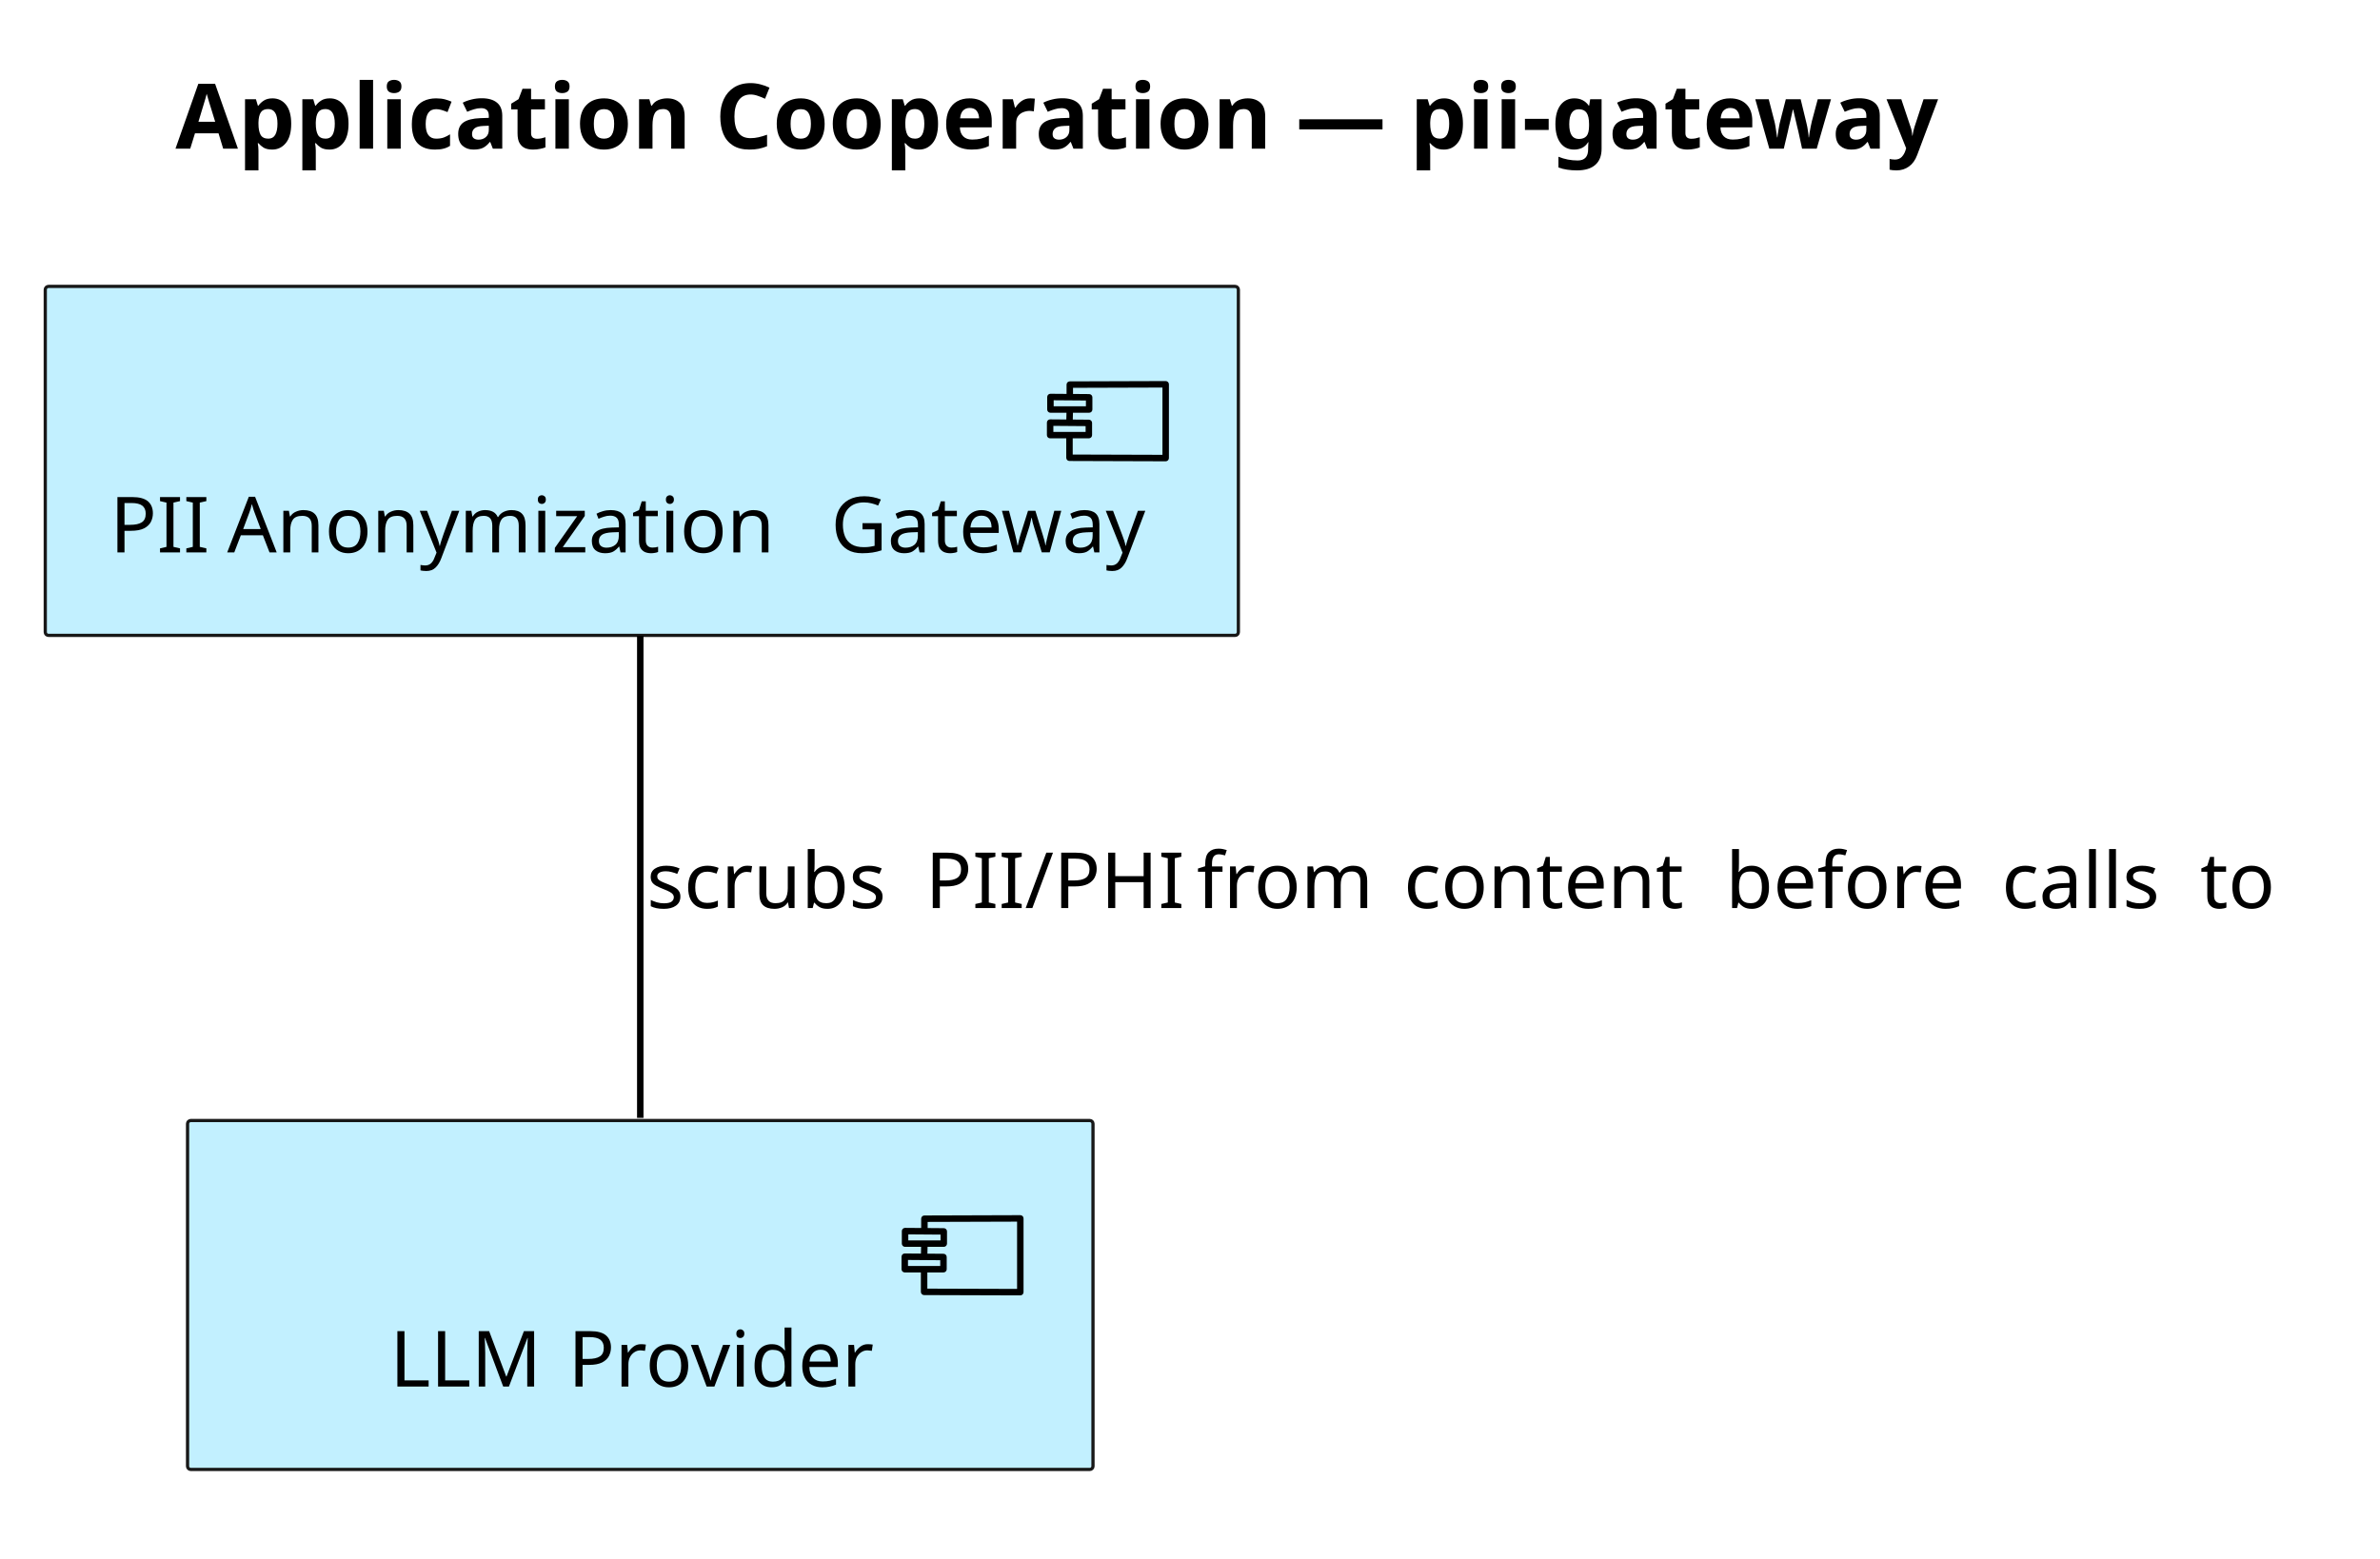
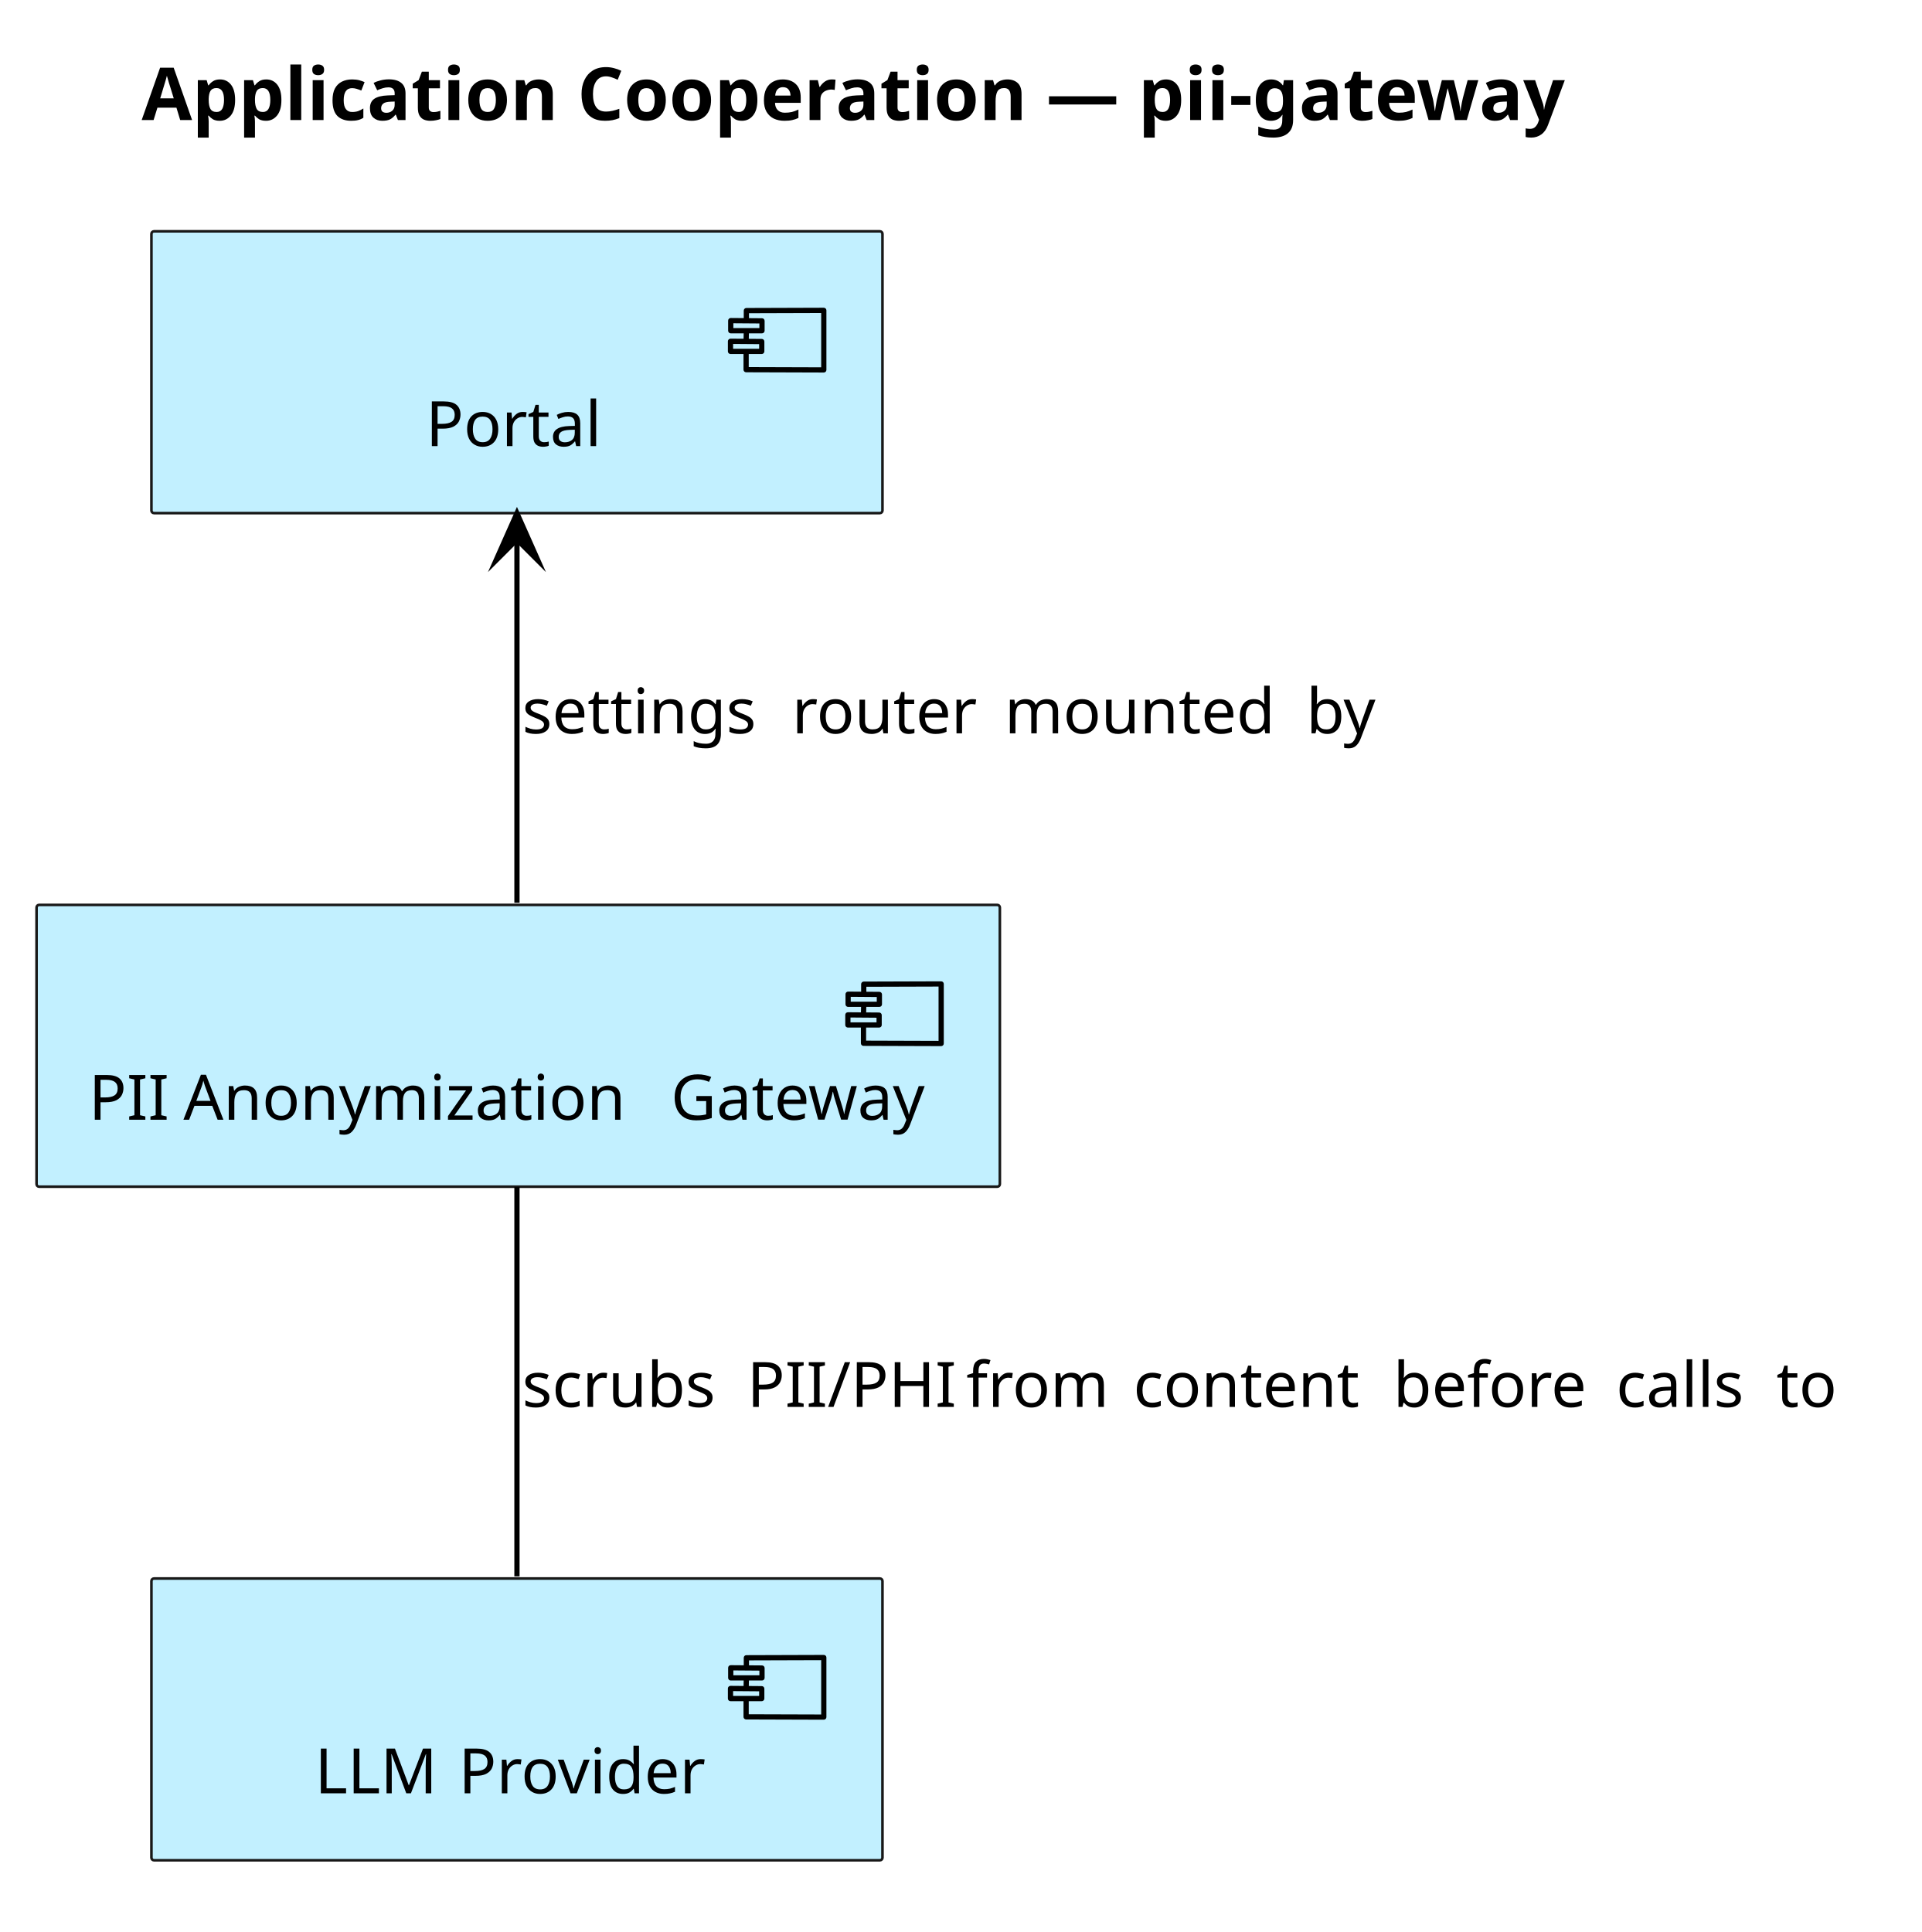
- <svg xmlns="http://www.w3.org/2000/svg" version="1.1" data-diagram-type="DESCRIPTION" style="width:368px;height:241px;background:#FFFFFF;" width="368px" height="241px" viewBox="0 0 368 241" zoomAndPan="magnify" preserveAspectRatio="none" contentStyleType="text/css">
+ <svg xmlns="http://www.w3.org/2000/svg" version="1.1" data-diagram-type="DESCRIPTION" style="width:368px;height:370px;background:#FFFFFF;" width="368px" height="370px" viewBox="0 0 368 370" zoomAndPan="magnify" preserveAspectRatio="none" contentStyleType="text/css">
  <defs />
  <g font-family="sans-serif" lengthAdjust="spacing">
    <g class="title" data-source-line="4">
      <text x="27.133" y="22.995" fill="#000" font-size="14" textLength="306.968" font-weight="700">Application Cooperation — pii-gateway</text>
    </g>
    <g class="entity" data-qualified-name="e_idc7fc80ba220752" id="ent0001" data-source-line="167">
-       <rect x="7" y="44.297" width="184.479" height="53.969" fill="#C2F0FF" style="stroke:#181818;stroke-width:0.5;" rx="0.5" ry="0.5" />
-       <path d="M180.239,58.936 L165.413,58.983 A0.5,0.5 0 0 0 164.913,59.483 L164.913,60.92 L162.425,60.901 A0.5,0.5 0 0 0 161.92,61.401 L161.92,63.336 A0.5,0.5 0 0 0 162.42,63.836 L164.901,63.836 L164.877,64.879 L162.378,64.859 A0.5,0.5 0 0 0 161.874,65.36 L161.874,67.295 A0.5,0.5 0 0 0 162.373,67.795 L164.866,67.795 L164.866,70.797 A0.5,0.5 0 0 0 165.366,71.297 L180.239,71.344 A0.5,0.5 0 0 0 180.741,70.844 L180.741,59.436 A0.5,0.5 0 0 0 180.239,58.936 M179.74,59.938 L179.74,70.342 L165.865,70.299 L165.865,67.795 L168.36,67.795 A0.5,0.5 0 0 0 168.859,67.295 L168.859,65.407 A0.5,0.5 0 0 0 168.363,64.907 L165.877,64.887 L165.901,63.836 L168.406,63.836 A0.5,0.5 0 0 0 168.906,63.336 L168.906,61.447 A0.5,0.5 0 0 0 168.41,60.948 L165.912,60.928 L165.912,59.981 M162.92,61.905 L167.907,61.943 L167.907,62.836 L162.92,62.836 M162.873,65.864 L167.86,65.903 L167.86,66.795 L162.873,66.795" fill="#000" />
-       <text x="17" y="85.436" fill="#000" font-size="12" textLength="14.314" font-family="Verdana">PII</text>
-       <text x="31.314" y="85.436" fill="#000" font-size="12" font-family="Verdana"> </text>
-       <text x="35.129" y="85.436" fill="#000" font-size="12" textLength="89.525" font-family="Verdana">Anonymization</text>
-       <text x="124.654" y="85.436" fill="#000" font-size="12" font-family="Verdana"> </text>
-       <text x="128.469" y="85.436" fill="#000" font-size="12" textLength="53.01" font-family="Verdana">Gateway</text>
+       <rect x="7" y="173.297" width="184.479" height="53.969" fill="#C2F0FF" style="stroke:#181818;stroke-width:0.5;" rx="0.5" ry="0.5" />
+       <path d="M180.239,187.936 L165.413,187.983 A0.5,0.5 0 0 0 164.913,188.483 L164.913,189.92 L162.425,189.901 A0.5,0.5 0 0 0 161.92,190.401 L161.92,192.336 A0.5,0.5 0 0 0 162.42,192.836 L164.901,192.836 L164.877,193.879 L162.378,193.859 A0.5,0.5 0 0 0 161.874,194.36 L161.874,196.295 A0.5,0.5 0 0 0 162.373,196.795 L164.866,196.795 L164.866,199.797 A0.5,0.5 0 0 0 165.366,200.297 L180.239,200.344 A0.5,0.5 0 0 0 180.741,199.844 L180.741,188.436 A0.5,0.5 0 0 0 180.239,187.936 M179.74,188.938 L179.74,199.342 L165.865,199.299 L165.865,196.795 L168.36,196.795 A0.5,0.5 0 0 0 168.859,196.295 L168.859,194.407 A0.5,0.5 0 0 0 168.363,193.907 L165.877,193.887 L165.901,192.836 L168.406,192.836 A0.5,0.5 0 0 0 168.906,192.336 L168.906,190.447 A0.5,0.5 0 0 0 168.41,189.948 L165.912,189.928 L165.912,188.981 M162.92,190.905 L167.907,190.943 L167.907,191.836 L162.92,191.836 M162.873,194.864 L167.86,194.903 L167.86,195.795 L162.873,195.795" fill="#000" />
+       <text x="17" y="214.436" fill="#000" font-size="12" textLength="14.314" font-family="Verdana">PII</text>
+       <text x="31.314" y="214.436" fill="#000" font-size="12" font-family="Verdana"> </text>
+       <text x="35.129" y="214.436" fill="#000" font-size="12" textLength="89.525" font-family="Verdana">Anonymization</text>
+       <text x="124.654" y="214.436" fill="#000" font-size="12" font-family="Verdana"> </text>
+       <text x="128.469" y="214.436" fill="#000" font-size="12" textLength="53.01" font-family="Verdana">Gateway</text>
    </g>
-     <g class="entity" data-qualified-name="e_id2610ae0cc2cc50" id="ent0002" data-source-line="167">
-       <rect x="29" y="173.297" width="140" height="53.969" fill="#C2F0FF" style="stroke:#181818;stroke-width:0.5;" rx="0.5" ry="0.5" />
-       <path d="M157.76,187.936 L142.934,187.983 A0.5,0.5 0 0 0 142.434,188.483 L142.434,189.92 L139.946,189.901 A0.5,0.5 0 0 0 139.442,190.401 L139.442,192.336 A0.5,0.5 0 0 0 139.942,192.836 L142.422,192.836 L142.399,193.879 L139.899,193.859 A0.5,0.5 0 0 0 139.395,194.36 L139.395,196.295 A0.5,0.5 0 0 0 139.895,196.795 L142.387,196.795 L142.387,199.797 A0.5,0.5 0 0 0 142.888,200.297 L157.761,200.344 A0.5,0.5 0 0 0 158.262,199.844 L158.262,188.436 A0.5,0.5 0 0 0 157.761,187.936 M157.262,188.938 L157.262,199.342 L143.387,199.299 L143.387,196.795 L145.881,196.795 A0.5,0.5 0 0 0 146.381,196.295 L146.381,194.407 A0.5,0.5 0 0 0 145.885,193.907 L143.399,193.887 L143.422,192.836 L145.928,192.836 A0.5,0.5 0 0 0 146.428,192.336 L146.428,190.447 A0.5,0.5 0 0 0 145.932,189.948 L143.434,189.928 L143.434,188.981 M140.442,190.905 L145.428,190.943 L145.428,191.836 L140.442,191.836 M140.395,194.864 L145.381,194.903 L145.381,195.795 L140.395,195.795" fill="#000" />
-       <text x="60.29" y="214.436" fill="#000" font-size="12" textLength="23.725" font-family="Verdana">LLM</text>
-       <text x="84.015" y="214.436" fill="#000" font-size="12" font-family="Verdana"> </text>
-       <text x="87.829" y="214.436" fill="#000" font-size="12" textLength="49.881" font-family="Verdana">Provider</text>
+     <g class="entity" data-qualified-name="e_id6c2233bb09755d" id="ent0002" data-source-line="167">
+       <rect x="29" y="44.297" width="140" height="53.969" fill="#C2F0FF" style="stroke:#181818;stroke-width:0.5;" rx="0.5" ry="0.5" />
+       <path d="M157.76,58.936 L142.934,58.983 A0.5,0.5 0 0 0 142.434,59.483 L142.434,60.92 L139.946,60.901 A0.5,0.5 0 0 0 139.442,61.401 L139.442,63.336 A0.5,0.5 0 0 0 139.942,63.836 L142.422,63.836 L142.399,64.879 L139.899,64.859 A0.5,0.5 0 0 0 139.395,65.36 L139.395,67.295 A0.5,0.5 0 0 0 139.895,67.795 L142.387,67.795 L142.387,70.797 A0.5,0.5 0 0 0 142.888,71.297 L157.761,71.344 A0.5,0.5 0 0 0 158.262,70.844 L158.262,59.436 A0.5,0.5 0 0 0 157.761,58.936 M157.262,59.938 L157.262,70.342 L143.387,70.299 L143.387,67.795 L145.881,67.795 A0.5,0.5 0 0 0 146.381,67.295 L146.381,65.407 A0.5,0.5 0 0 0 145.885,64.907 L143.399,64.887 L143.422,63.836 L145.928,63.836 A0.5,0.5 0 0 0 146.428,63.336 L146.428,61.447 A0.5,0.5 0 0 0 145.932,60.948 L143.434,60.928 L143.434,59.981 M140.442,61.905 L145.428,61.943 L145.428,62.836 L140.442,62.836 M140.395,65.864 L145.381,65.903 L145.381,66.795 L140.395,66.795" fill="#000" />
+       <text x="81.548" y="85.436" fill="#000" font-size="12" textLength="34.904" font-family="Verdana">Portal</text>
    </g>
-     <g class="link" data-entity-1="ent0001" data-entity-2="ent0002" id="lnk3" data-source-line="349" data-link-type="association">
-       <path d="M99,98.307 C99,120.077 99,151.007 99,172.887" style="stroke:#000;stroke-width:1;" fill="none" id="e_idc7fc80ba220752-e_id2610ae0cc2cc50" />
-       <text x="100" y="140.436" fill="#000" font-size="12" textLength="39.258" font-family="Verdana">scrubs</text>
-       <text x="139.258" y="140.436" fill="#000" font-size="12" font-family="Verdana"> </text>
-       <text x="143.072" y="140.436" fill="#000" font-size="12" textLength="38.156" font-family="Verdana">PII/PHI</text>
-       <text x="181.229" y="140.436" fill="#000" font-size="12" font-family="Verdana"> </text>
-       <text x="185.043" y="140.436" fill="#000" font-size="12" textLength="28.189" font-family="Verdana">from</text>
-       <text x="213.232" y="140.436" fill="#000" font-size="12" font-family="Verdana"> </text>
-       <text x="217.047" y="140.436" fill="#000" font-size="12" textLength="45.943" font-family="Verdana">content</text>
-       <text x="262.99" y="140.436" fill="#000" font-size="12" font-family="Verdana"> </text>
-       <text x="266.805" y="140.436" fill="#000" font-size="12" textLength="38.883" font-family="Verdana">before</text>
-       <text x="305.688" y="140.436" fill="#000" font-size="12" font-family="Verdana"> </text>
-       <text x="309.502" y="140.436" fill="#000" font-size="12" textLength="26.871" font-family="Verdana">calls</text>
-       <text x="336.373" y="140.436" fill="#000" font-size="12" font-family="Verdana"> </text>
-       <text x="340.188" y="140.436" fill="#000" font-size="12" textLength="12.047" font-family="Verdana">to</text>
+     <g class="entity" data-qualified-name="e_id2610ae0cc2cc50" id="ent0003" data-source-line="167">
+       <rect x="29" y="302.297" width="140" height="53.969" fill="#C2F0FF" style="stroke:#181818;stroke-width:0.5;" rx="0.5" ry="0.5" />
+       <path d="M157.76,316.936 L142.934,316.983 A0.5,0.5 0 0 0 142.434,317.483 L142.434,318.92 L139.946,318.901 A0.5,0.5 0 0 0 139.442,319.401 L139.442,321.336 A0.5,0.5 0 0 0 139.942,321.836 L142.422,321.836 L142.399,322.879 L139.899,322.859 A0.5,0.5 0 0 0 139.395,323.36 L139.395,325.295 A0.5,0.5 0 0 0 139.895,325.795 L142.387,325.795 L142.387,328.797 A0.5,0.5 0 0 0 142.888,329.297 L157.761,329.344 A0.5,0.5 0 0 0 158.262,328.844 L158.262,317.436 A0.5,0.5 0 0 0 157.761,316.936 M157.262,317.938 L157.262,328.342 L143.387,328.299 L143.387,325.795 L145.881,325.795 A0.5,0.5 0 0 0 146.381,325.295 L146.381,323.407 A0.5,0.5 0 0 0 145.885,322.907 L143.399,322.887 L143.422,321.836 L145.928,321.836 A0.5,0.5 0 0 0 146.428,321.336 L146.428,319.447 A0.5,0.5 0 0 0 145.932,318.948 L143.434,318.928 L143.434,317.981 M140.442,319.905 L145.428,319.943 L145.428,320.836 L140.442,320.836 M140.395,323.864 L145.381,323.903 L145.381,324.795 L140.395,324.795" fill="#000" />
+       <text x="60.29" y="343.436" fill="#000" font-size="12" textLength="23.725" font-family="Verdana">LLM</text>
+       <text x="84.015" y="343.436" fill="#000" font-size="12" font-family="Verdana"> </text>
+       <text x="87.829" y="343.436" fill="#000" font-size="12" textLength="49.881" font-family="Verdana">Provider</text>
+     </g>
+     <g class="link" data-entity-1="ent0001" data-entity-2="ent0003" id="lnk4" data-source-line="349" data-link-type="association">
+       <path d="M99,227.307 C99,249.077 99,280.007 99,301.887" style="stroke:#000;stroke-width:1;" fill="none" id="e_idc7fc80ba220752-e_id2610ae0cc2cc50" />
+       <text x="100" y="269.436" fill="#000" font-size="12" textLength="39.258" font-family="Verdana">scrubs</text>
+       <text x="139.258" y="269.436" fill="#000" font-size="12" font-family="Verdana"> </text>
+       <text x="143.072" y="269.436" fill="#000" font-size="12" textLength="38.156" font-family="Verdana">PII/PHI</text>
+       <text x="181.229" y="269.436" fill="#000" font-size="12" font-family="Verdana"> </text>
+       <text x="185.043" y="269.436" fill="#000" font-size="12" textLength="28.189" font-family="Verdana">from</text>
+       <text x="213.232" y="269.436" fill="#000" font-size="12" font-family="Verdana"> </text>
+       <text x="217.047" y="269.436" fill="#000" font-size="12" textLength="45.943" font-family="Verdana">content</text>
+       <text x="262.99" y="269.436" fill="#000" font-size="12" font-family="Verdana"> </text>
+       <text x="266.805" y="269.436" fill="#000" font-size="12" textLength="38.883" font-family="Verdana">before</text>
+       <text x="305.688" y="269.436" fill="#000" font-size="12" font-family="Verdana"> </text>
+       <text x="309.502" y="269.436" fill="#000" font-size="12" textLength="26.871" font-family="Verdana">calls</text>
+       <text x="336.373" y="269.436" fill="#000" font-size="12" font-family="Verdana"> </text>
+       <text x="340.188" y="269.436" fill="#000" font-size="12" textLength="12.047" font-family="Verdana">to</text>
+     </g>
+     <g class="link" data-entity-1="ent0002" data-entity-2="ent0001" id="lnk6" data-source-line="349" data-link-type="dependency">
+       <path d="M99,103.307 C99,125.077 99,151.007 99,172.887" style="stroke:#000;stroke-width:1;" fill="none" id="e_id6c2233bb09755d-backto-e_idc7fc80ba220752" />
+       <polygon points="99,98.307,95,107.307,99,103.307,103,107.307,99,98.307" fill="#000" style="stroke:#000;stroke-width:1;stroke-linejoin:miter;stroke-miterlimit:10;" />
+       <text x="100" y="140.436" fill="#000" font-size="12" textLength="47.854" font-family="Verdana">settings</text>
+       <text x="147.854" y="140.436" fill="#000" font-size="12" font-family="Verdana"> </text>
+       <text x="151.668" y="140.436" fill="#000" font-size="12" textLength="36.902" font-family="Verdana">router</text>
+       <text x="188.57" y="140.436" fill="#000" font-size="12" font-family="Verdana"> </text>
+       <text x="192.385" y="140.436" fill="#000" font-size="12" textLength="53.947" font-family="Verdana">mounted</text>
+       <text x="246.332" y="140.436" fill="#000" font-size="12" font-family="Verdana"> </text>
+       <text x="250.146" y="140.436" fill="#000" font-size="12" textLength="14.719" font-family="Verdana">by</text>
    </g>
  </g>
</svg>
